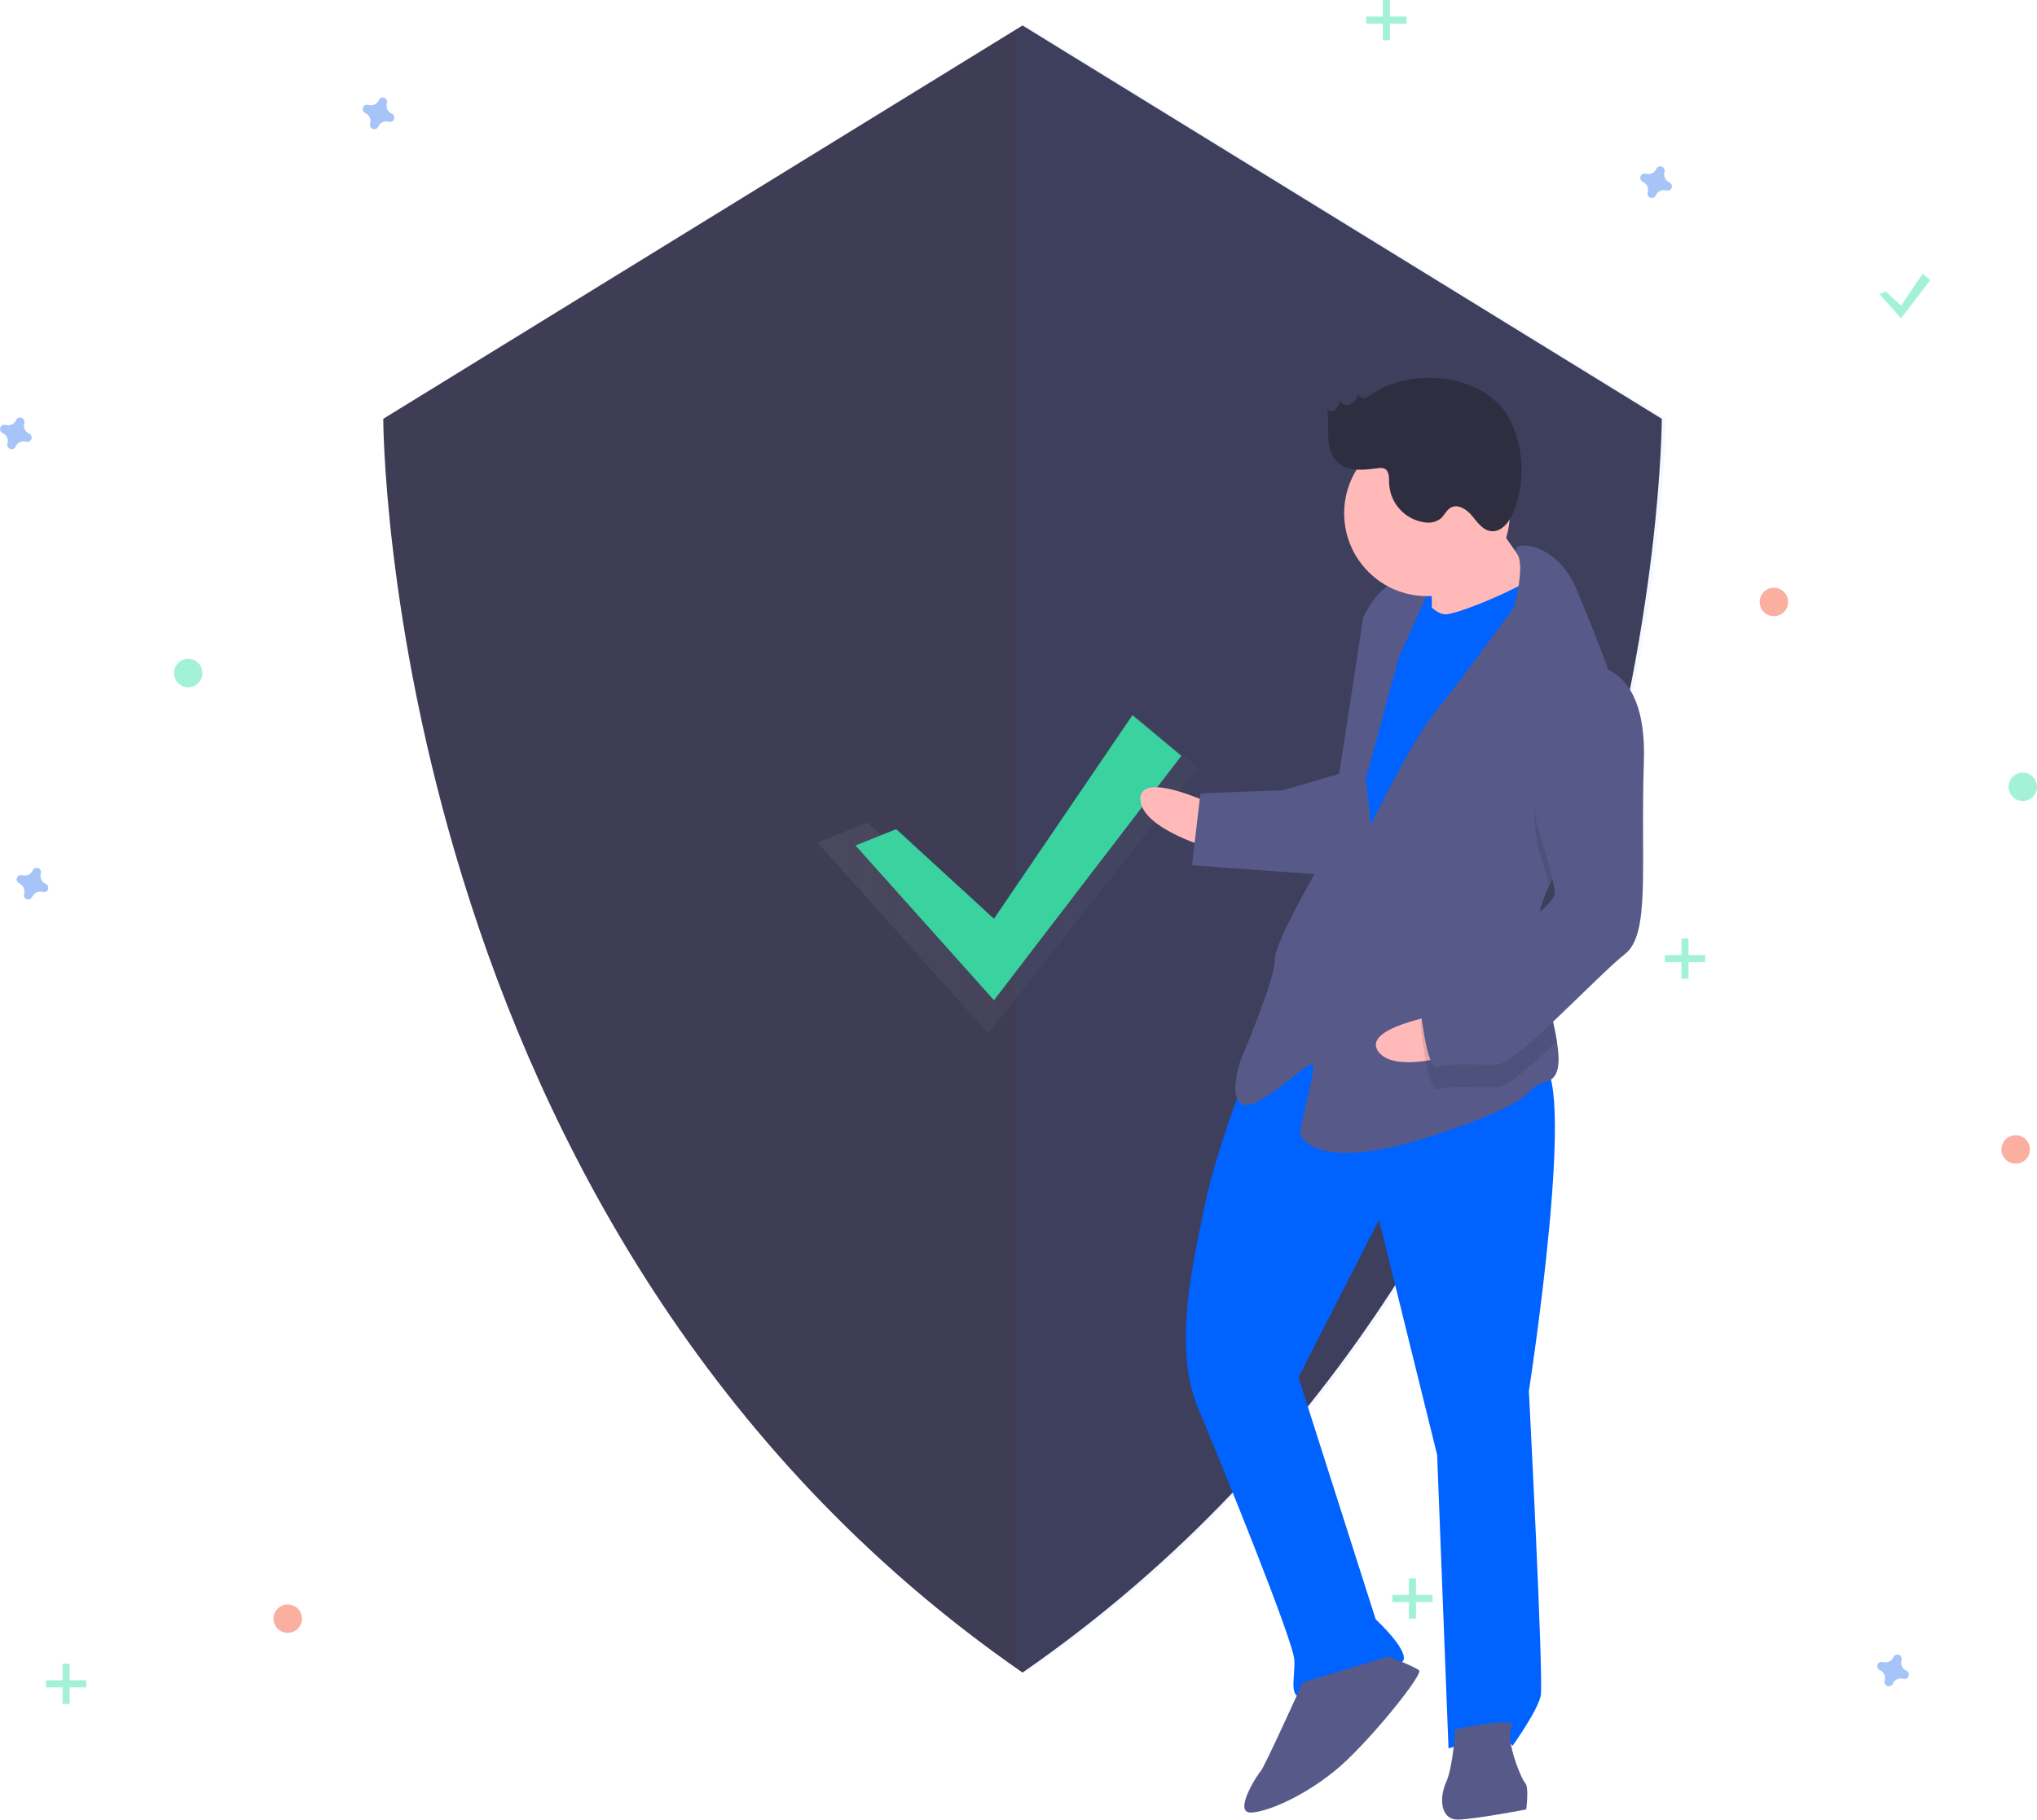
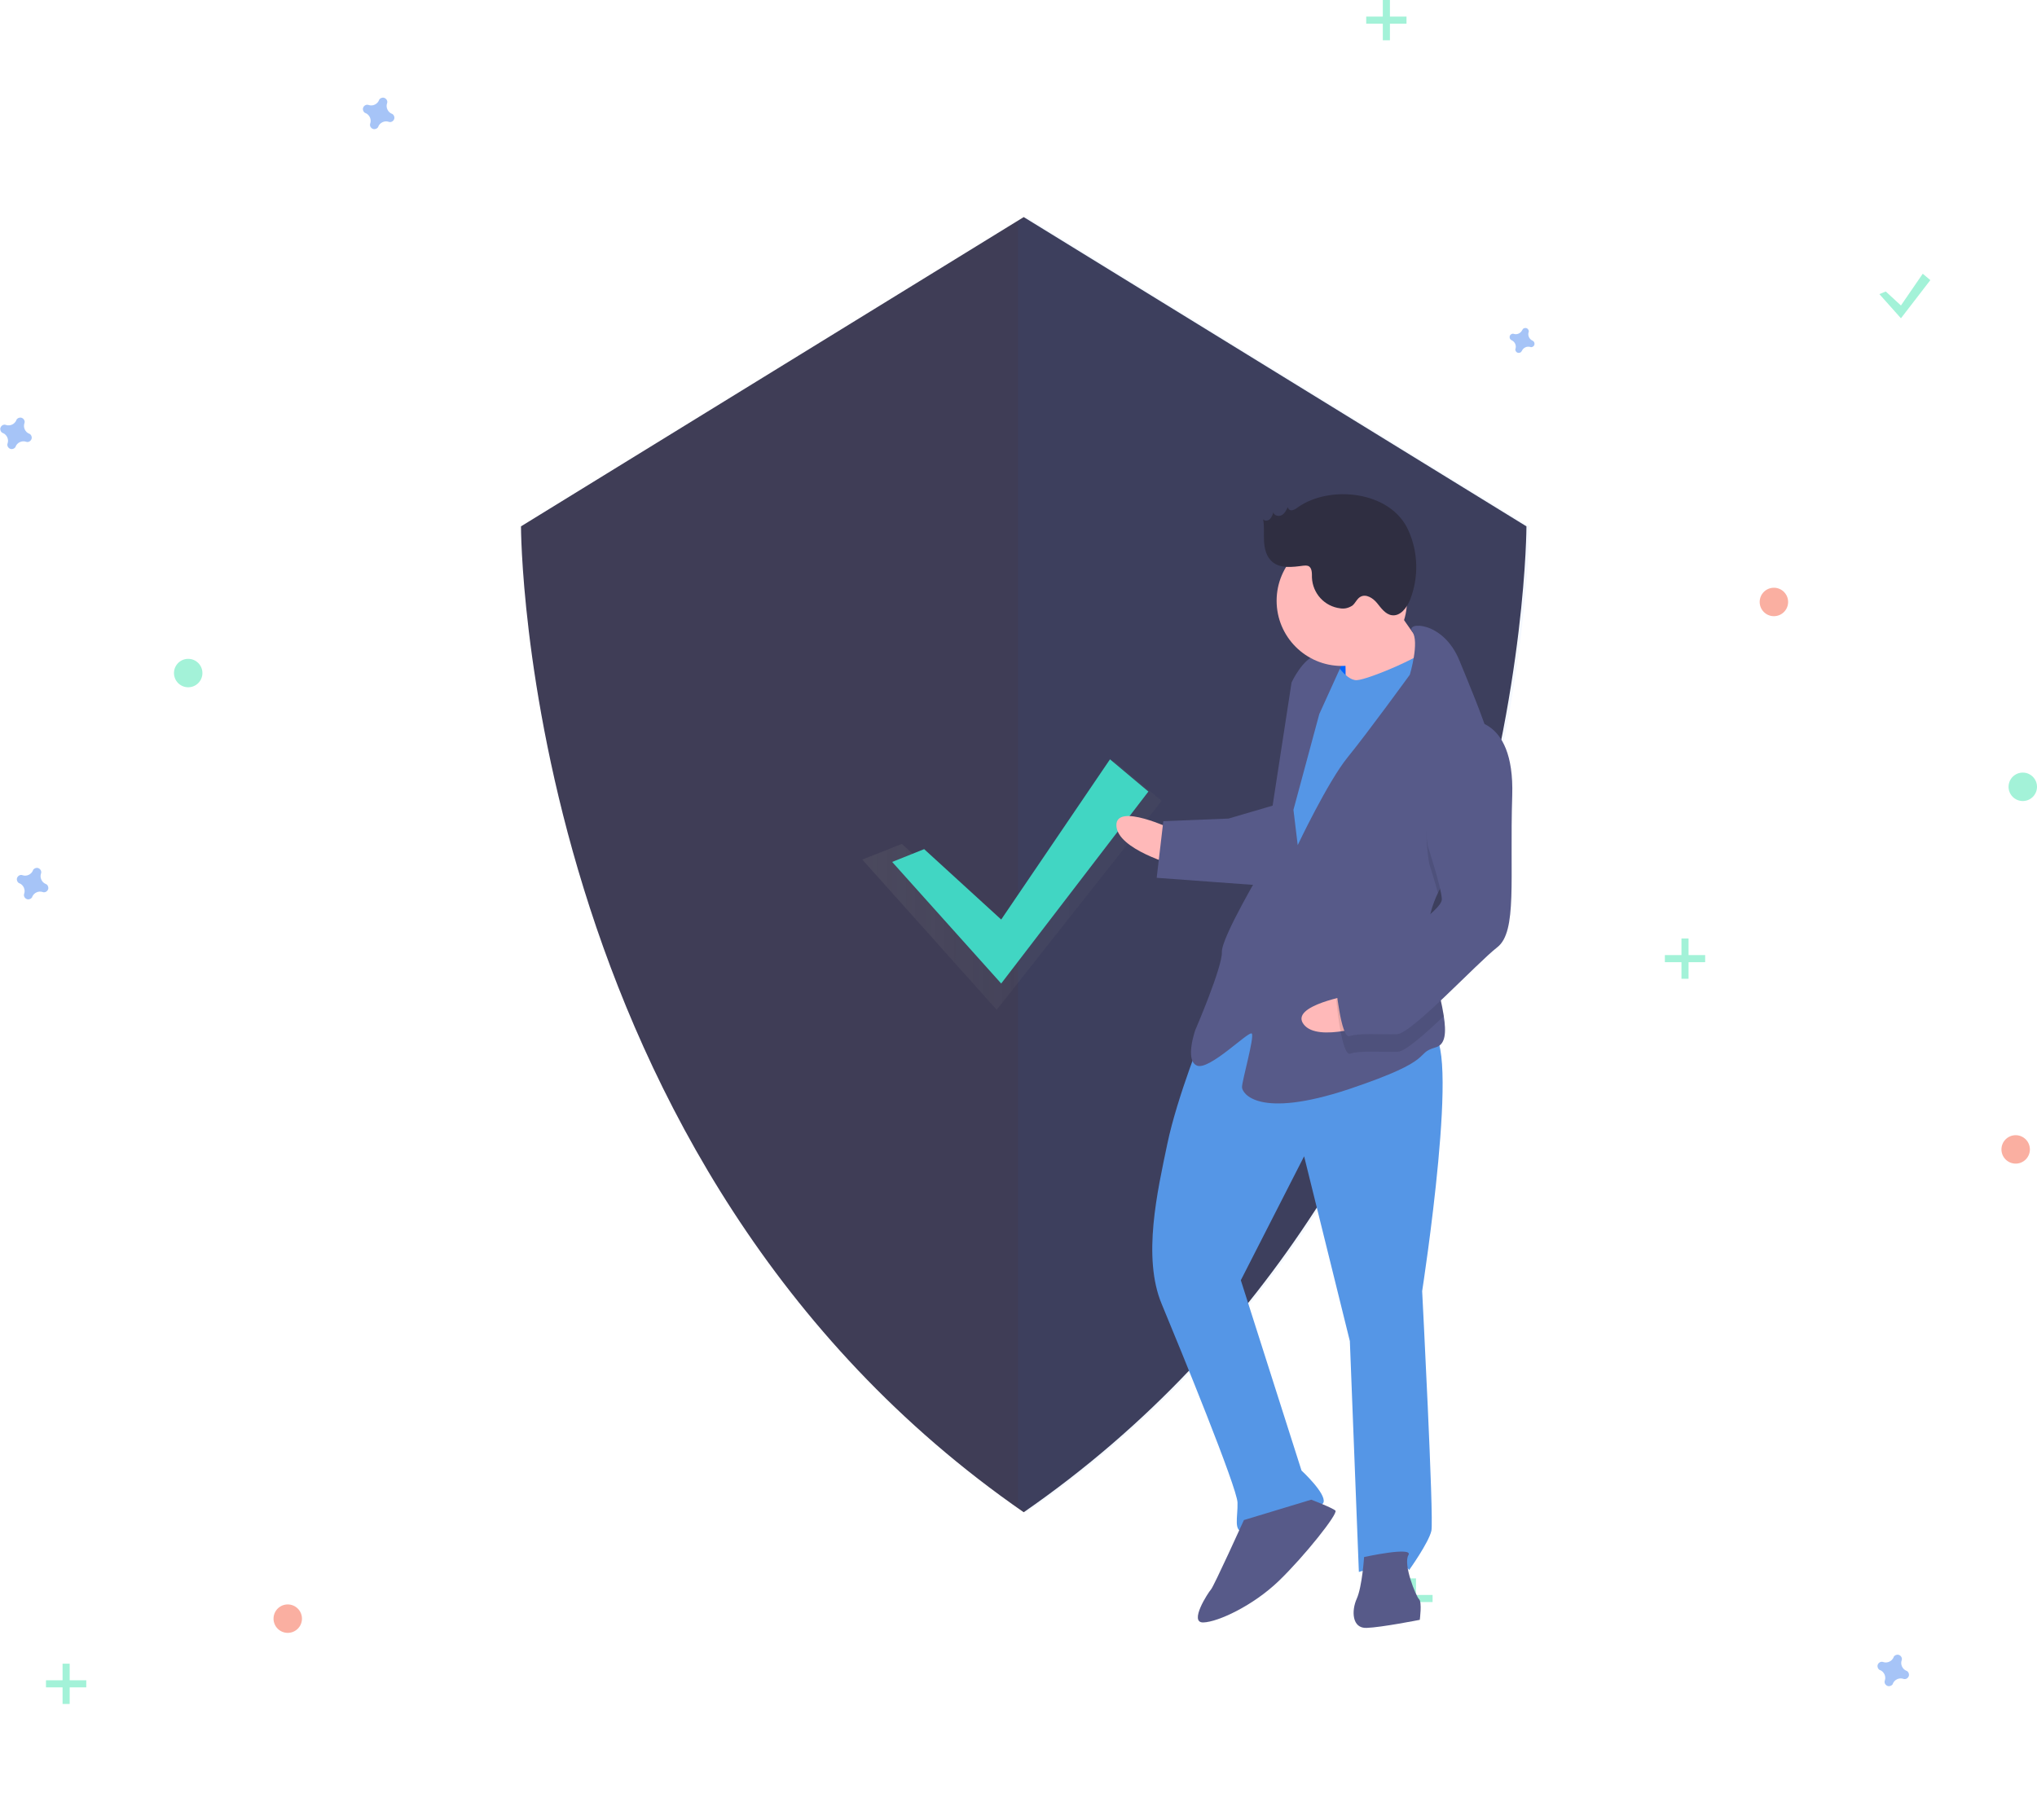
- <svg xmlns="http://www.w3.org/2000/svg" id="f921693e-33a8-40f4-b606-3710578972cc" data-name="Layer 1" width="859.399" height="767.784" viewBox="0 0 859.399 767.784">
-   <defs>
-     <linearGradient id="b629f179-8ab2-4411-a7df-956765958247" x1="344.921" y1="369.397" x2="505.399" y2="369.397" gradientUnits="userSpaceOnUse">
-       <stop offset="0" stop-color="gray" stop-opacity="0.25" />
-       <stop offset="0.535" stop-color="gray" stop-opacity="0.12" />
-       <stop offset="1" stop-color="gray" stop-opacity="0.1" />
+ <svg xmlns="http://www.w3.org/2000/svg" version="1.1" id="f921693e-33a8-40f4-b606-3710578972cc" x="0px" y="0px" viewBox="0 0 859.4 767.8" style="enable-background:new 0 0 859.4 767.8;" xml:space="preserve">
+   <style type="text/css">
+ 	.st0{fill:#3F3D56;}
+ 	.st1{opacity:4.000000e-02;fill:#0062FF;enable-background:new    ;}
+ 	.st2{opacity:0.7;}
+ 	.st3{fill:url(#SVGID_1_);}
+ 	.st4{fill:#41D6C3;}
+ 	.st5{opacity:0.5;fill:#4D8AF0;enable-background:new    ;}
+ 	.st6{opacity:0.5;fill:#F55F44;enable-background:new    ;}
+ 	.st7{opacity:0.5;fill:#47E6B1;enable-background:new    ;}
+ 	.st8{opacity:0.5;}
+ 	.st9{fill:#47E6B1;}
+ 	.st10{fill:#0062FF;}
+ 	.st11{fill:#FFB9B9;}
+ 	.st12{fill:#5596E6;}
+ 	.st13{fill:#575A89;}
+ 	.st14{opacity:0.1;enable-background:new    ;}
+ 	.st15{fill:#2F2E41;}
+ </style>
+   <path class="st0" d="M431.9,91.6L219.8,222.1c0,0,0,269.2,212.1,416C644,491.3,644,222.1,644,222.1L431.9,91.6z" />
+   <path class="st1" d="M433.1,91.6l-3.6,2.2v541.8c1.2,0.9,2.4,1.7,3.6,2.5c212.1-146.8,212.1-416,212.1-416L433.1,91.6z" />
+   <g class="st2">
+     <linearGradient id="SVGID_1_" gradientUnits="userSpaceOnUse" x1="363.849" y1="394.36" x2="490.051" y2="394.36" gradientTransform="matrix(1 0 0 -1 0 768)">
+       <stop offset="0" style="stop-color:#808080;stop-opacity:0.25" />
+       <stop offset="0.535" style="stop-color:#808080;stop-opacity:0.12" />
+       <stop offset="1" style="stop-color:#808080;stop-opacity:0.1" />
    </linearGradient>
-   </defs>
-   <path d="M601.7,76.854,331.998,242.825s0,342.314,269.702,529.031c269.702-186.717,269.702-529.031,269.702-529.031Z" transform="translate(-170.3004 -66.10811)" fill="#3f3d56" />
-   <path d="M603.31,76.854l-4.61,2.837V768.618c1.531,1.082,3.062,2.165,4.61,3.238,269.702-186.717,269.702-529.031,269.702-529.031Z" transform="translate(-170.3004 -66.10811)" fill="#0062ff" opacity="0.04" />
-   <g opacity="0.7">
-     <polygon points="366.106 347.068 416.949 393.674 479.977 302.75 505.399 323.935 416.949 436.044 344.921 355.542 366.106 347.068" fill="url(#b629f179-8ab2-4411-a7df-956765958247)" />
+     <polygon class="st3" points="380.5,356.1 420.5,392.7 470.1,321.2 490.1,337.9 420.5,426.1 363.8,362.7  " />
  </g>
-   <polygon points="378.106 349.868 419.349 387.674 477.777 301.75 498.399 318.935 419.349 422.044 360.921 356.742 378.106 349.868" fill="#3ad29f" />
-   <path d="M335.59,114.064a3.675,3.675,0,0,1-2.047-4.441,1.766,1.766,0,0,0,.08-.408h0a1.843,1.843,0,0,0-3.31-1.221h0a1.766,1.766,0,0,0-.204.362,3.675,3.675,0,0,1-4.441,2.047,1.766,1.766,0,0,0-.408-.08h0a1.843,1.843,0,0,0-1.221,3.31h0a1.766,1.766,0,0,0,.362.204,3.675,3.675,0,0,1,2.047,4.441,1.766,1.766,0,0,0-.08.408h0a1.843,1.843,0,0,0,3.31,1.221h0a1.766,1.766,0,0,0,.204-.362,3.675,3.675,0,0,1,4.441-2.047,1.766,1.766,0,0,0,.408.08h0a1.843,1.843,0,0,0,1.221-3.31h0A1.766,1.766,0,0,0,335.59,114.064Z" transform="translate(-170.3004 -66.10811)" fill="#4d8af0" opacity="0.5" />
-   <path d="M189.59,439.064a3.675,3.675,0,0,1-2.047-4.441,1.766,1.766,0,0,0,.08-.408h0a1.843,1.843,0,0,0-3.31-1.221h0a1.766,1.766,0,0,0-.204.362,3.675,3.675,0,0,1-4.441,2.047,1.766,1.766,0,0,0-.408-.08h0a1.843,1.843,0,0,0-1.221,3.31h0a1.766,1.766,0,0,0,.362.204,3.675,3.675,0,0,1,2.047,4.441,1.766,1.766,0,0,0-.08.408h0a1.843,1.843,0,0,0,3.31,1.221h0a1.766,1.766,0,0,0,.204-.362,3.675,3.675,0,0,1,4.441-2.047,1.766,1.766,0,0,0,.408.08h0a1.843,1.843,0,0,0,1.221-3.31h0A1.766,1.766,0,0,0,189.59,439.064Z" transform="translate(-170.3004 -66.10811)" fill="#4d8af0" opacity="0.5" />
-   <circle cx="748.399" cy="254" r="6" fill="#f55f44" opacity="0.5" />
-   <circle cx="121.399" cy="683" r="6" fill="#f55f44" opacity="0.5" />
-   <circle cx="850.399" cy="485" r="6" fill="#f55f44" opacity="0.5" />
-   <path d="M874.59,143.064a3.675,3.675,0,0,1-2.047-4.441,1.766,1.766,0,0,0,.08-.408h0a1.843,1.843,0,0,0-3.31-1.221h0a1.766,1.766,0,0,0-.204.362,3.675,3.675,0,0,1-4.441,2.047,1.766,1.766,0,0,0-.408-.08h0a1.843,1.843,0,0,0-1.221,3.31h0a1.766,1.766,0,0,0,.362.204,3.675,3.675,0,0,1,2.047,4.441,1.766,1.766,0,0,0-.08.408h0a1.843,1.843,0,0,0,3.31,1.221h0a1.766,1.766,0,0,0,.204-.362,3.675,3.675,0,0,1,4.441-2.047,1.766,1.766,0,0,0,.408.08h0a1.843,1.843,0,0,0,1.221-3.31h0A1.766,1.766,0,0,0,874.59,143.064Z" transform="translate(-170.3004 -66.10811)" fill="#4d8af0" opacity="0.5" />
-   <path d="M974.59,771.064a3.675,3.675,0,0,1-2.047-4.441,1.766,1.766,0,0,0,.08-.408h0a1.843,1.843,0,0,0-3.31-1.221h0a1.766,1.766,0,0,0-.204.362,3.675,3.675,0,0,1-4.441,2.047,1.766,1.766,0,0,0-.408-.08h0a1.843,1.843,0,0,0-1.221,3.31h0a1.766,1.766,0,0,0,.362.204,3.675,3.675,0,0,1,2.047,4.441,1.766,1.766,0,0,0-.08.408h0a1.843,1.843,0,0,0,3.31,1.221h0a1.766,1.766,0,0,0,.204-.362,3.675,3.675,0,0,1,4.441-2.047,1.766,1.766,0,0,0,.408.08h0a1.843,1.843,0,0,0,1.221-3.31h0A1.766,1.766,0,0,0,974.59,771.064Z" transform="translate(-170.3004 -66.10811)" fill="#4d8af0" opacity="0.5" />
-   <path d="M182.59,249.064a3.675,3.675,0,0,1-2.047-4.441,1.766,1.766,0,0,0,.08-.408h0a1.843,1.843,0,0,0-3.31-1.221h0a1.766,1.766,0,0,0-.204.362,3.675,3.675,0,0,1-4.441,2.047,1.766,1.766,0,0,0-.408-.08h0a1.843,1.843,0,0,0-1.221,3.31h0a1.766,1.766,0,0,0,.362.204,3.675,3.675,0,0,1,2.047,4.441,1.766,1.766,0,0,0-.08.408h0a1.843,1.843,0,0,0,3.31,1.221h0a1.766,1.766,0,0,0,.204-.362,3.675,3.675,0,0,1,4.441-2.047,1.766,1.766,0,0,0,.408.08h0a1.843,1.843,0,0,0,1.221-3.31h0A1.766,1.766,0,0,0,182.59,249.064Z" transform="translate(-170.3004 -66.10811)" fill="#4d8af0" opacity="0.5" />
-   <circle cx="79.399" cy="284" r="6" fill="#47e6b1" opacity="0.5" />
-   <circle cx="853.399" cy="332" r="6" fill="#47e6b1" opacity="0.5" />
-   <g opacity="0.5">
-     <rect x="583.399" width="3" height="17" fill="#47e6b1" />
-     <rect x="753.7" y="66.108" width="3" height="17" transform="translate(659.5073 -746.6996) rotate(90)" fill="#47e6b1" />
+   <polygon class="st4" points="389.9,358.3 422.4,388 468.3,320.4 484.5,334 422.4,415 376.4,363.7 " />
+   <path class="st5" d="M165.3,48c-1.7-0.7-2.6-2.7-2-4.4c0-0.1,0.1-0.3,0.1-0.4l0,0c0.1-1-0.7-1.9-1.7-2c-0.6,0-1.2,0.2-1.6,0.7l0,0  c-0.1,0.1-0.2,0.2-0.2,0.4c-0.7,1.7-2.7,2.6-4.4,2c-0.1,0-0.3-0.1-0.4-0.1l0,0c-1-0.1-1.9,0.7-2,1.7c0,0.6,0.2,1.2,0.7,1.6l0,0  c0.1,0.1,0.2,0.2,0.4,0.2c1.7,0.7,2.6,2.7,2,4.4c0,0.1-0.1,0.3-0.1,0.4l0,0c-0.1,1,0.7,1.9,1.7,2c0.6,0,1.2-0.2,1.6-0.7l0,0  c0.1-0.1,0.2-0.2,0.2-0.4c0.7-1.7,2.7-2.6,4.4-2c0.1,0,0.3,0.1,0.4,0.1l0,0c1,0.1,1.9-0.7,2-1.7c0-0.6-0.2-1.2-0.7-1.6l0,0  C165.5,48.1,165.4,48,165.3,48z" />
+   <path class="st5" d="M19.3,373c-1.7-0.7-2.6-2.7-2-4.4c0-0.1,0.1-0.3,0.1-0.4l0,0c0.1-1-0.7-1.9-1.7-2c-0.6,0-1.2,0.2-1.6,0.7l0,0  c-0.1,0.1-0.2,0.2-0.2,0.4c-0.7,1.7-2.7,2.6-4.4,2c-0.1,0-0.3-0.1-0.4-0.1l0,0c-1-0.1-1.9,0.7-2,1.7c0,0.6,0.2,1.2,0.7,1.6l0,0  c0.1,0.1,0.2,0.2,0.4,0.2c1.7,0.7,2.6,2.7,2,4.4c0,0.1-0.1,0.3-0.1,0.4l0,0c-0.1,1,0.7,1.9,1.7,2c0.6,0,1.2-0.2,1.6-0.7l0,0  c0.1-0.1,0.2-0.2,0.2-0.4c0.7-1.7,2.7-2.6,4.4-2c0.1,0,0.3,0.1,0.4,0.1l0,0c1,0.1,1.9-0.7,2-1.7c0-0.6-0.2-1.2-0.7-1.6l0,0  C19.5,373.1,19.4,373,19.3,373z" />
+   <circle class="st6" cx="748.4" cy="254" r="6" />
+   <circle class="st6" cx="121.4" cy="683" r="6" />
+   <circle class="st6" cx="850.4" cy="485" r="6" />
+   <path class="st5" d="M646.5,143.7c-1.3-0.6-2-2.1-1.6-3.5c0-0.1,0.1-0.2,0.1-0.3l0,0c0-0.8-0.6-1.5-1.4-1.5c-0.5,0-1,0.2-1.2,0.6  l0,0c-0.1,0.1-0.1,0.2-0.2,0.3c-0.6,1.3-2.1,2-3.5,1.6c-0.1,0-0.2-0.1-0.3-0.1l0,0c-0.8,0-1.5,0.6-1.5,1.4c0,0.5,0.2,1,0.6,1.2l0,0  c0.1,0.1,0.2,0.1,0.3,0.2c1.3,0.6,2,2.1,1.6,3.5c0,0.1-0.1,0.2-0.1,0.3l0,0c0,0.8,0.6,1.5,1.4,1.5c0.5,0,1-0.2,1.2-0.6l0,0  c0.1-0.1,0.1-0.2,0.2-0.3c0.6-1.3,2.1-2,3.5-1.6c0.1,0,0.2,0.1,0.3,0.1l0,0c0.8,0,1.5-0.6,1.5-1.4c0-0.5-0.2-1-0.6-1.2l0,0  C646.7,143.8,646.6,143.7,646.5,143.7z" />
+   <path class="st5" d="M804.3,705c-1.7-0.7-2.6-2.7-2-4.4c0-0.1,0.1-0.3,0.1-0.4l0,0c0.1-1-0.7-1.9-1.7-2c-0.6,0-1.2,0.2-1.6,0.7l0,0  c-0.1,0.1-0.2,0.2-0.2,0.4c-0.7,1.7-2.7,2.6-4.4,2c-0.1,0-0.3-0.1-0.4-0.1l0,0c-1-0.1-1.9,0.7-2,1.7c0,0.6,0.2,1.2,0.7,1.6l0,0  c0.1,0.1,0.2,0.2,0.4,0.2c1.7,0.7,2.6,2.7,2,4.4c0,0.1-0.1,0.3-0.1,0.4l0,0c-0.1,1,0.7,1.9,1.7,2c0.6,0,1.2-0.2,1.6-0.7l0,0  c0.1-0.1,0.2-0.2,0.2-0.4c0.7-1.7,2.7-2.6,4.4-2c0.1,0,0.3,0.1,0.4,0.1l0,0c1,0.1,1.9-0.7,2-1.7c0-0.6-0.2-1.2-0.7-1.6l0,0  C804.5,705.1,804.4,705,804.3,705z" />
+   <path class="st5" d="M12.3,183c-1.7-0.7-2.6-2.7-2-4.4c0-0.1,0.1-0.3,0.1-0.4l0,0c0.1-1-0.7-1.9-1.7-2c-0.6,0-1.2,0.2-1.6,0.7l0,0  c-0.1,0.1-0.2,0.2-0.2,0.4c-0.7,1.7-2.7,2.6-4.4,2c-0.1,0-0.3-0.1-0.4-0.1l0,0c-1-0.1-1.9,0.7-2,1.7c0,0.6,0.2,1.2,0.7,1.6l0,0  c0.1,0.1,0.2,0.2,0.4,0.2c1.7,0.7,2.6,2.7,2,4.4c0,0.1-0.1,0.3-0.1,0.4l0,0c-0.1,1,0.7,1.9,1.7,2c0.6,0,1.2-0.2,1.6-0.7l0,0  c0.1-0.1,0.2-0.2,0.2-0.4c0.7-1.7,2.7-2.6,4.4-2c0.1,0,0.3,0.1,0.4,0.1l0,0c1,0.1,1.9-0.7,2-1.7c0-0.6-0.2-1.2-0.7-1.6l0,0  C12.5,183.1,12.4,183,12.3,183z" />
+   <circle class="st7" cx="79.4" cy="284" r="6" />
+   <circle class="st7" cx="853.4" cy="332" r="6" />
+   <g class="st8">
+     <rect x="583.4" class="st9" width="3" height="17" />
+     <rect x="576.4" y="7" class="st9" width="17" height="3" />
  </g>
-   <g opacity="0.5">
-     <rect x="594.399" y="666" width="3" height="17" fill="#47e6b1" />
-     <rect x="764.7" y="732.108" width="3" height="17" transform="translate(1336.507 -91.69959) rotate(90)" fill="#47e6b1" />
+   <g class="st8">
+     <rect x="594.4" y="666" class="st9" width="3" height="17" />
+     <rect x="587.4" y="673" class="st9" width="17" height="3" />
  </g>
-   <g opacity="0.5">
-     <rect x="26.399" y="702" width="3" height="17" fill="#47e6b1" />
-     <rect x="196.7" y="768.108" width="3" height="17" transform="translate(804.5073 512.3004) rotate(90)" fill="#47e6b1" />
+   <g class="st8">
+     <rect x="26.4" y="702" class="st9" width="3" height="17" />
+     <rect x="19.4" y="709" class="st9" width="17" height="3" />
  </g>
-   <g opacity="0.5">
-     <rect x="709.399" y="396" width="3" height="17" fill="#47e6b1" />
-     <rect x="879.7" y="462.108" width="3" height="17" transform="translate(1181.507 -476.6996) rotate(90)" fill="#47e6b1" />
+   <g class="st8">
+     <rect x="709.4" y="396" class="st9" width="3" height="17" />
+     <rect x="702.4" y="403" class="st9" width="17" height="3" />
  </g>
-   <polygon points="795.606 123.018 802.049 128.924 811.177 115.5 814.399 118.185 802.049 134.294 792.921 124.092 795.606 123.018" fill="#47e6b1" opacity="0.5" />
-   <rect x="760.29" y="305.8" width="22.242" height="28.597" transform="translate(-182.1246 -35.97628) rotate(-2.22071)" fill="#0062ff" />
-   <path d="M681.71,405.459s-30.779-14.706-30.286-2.005,31.025,21.056,31.025,21.056Z" transform="translate(-170.3004 -66.10811)" fill="#ffb9b9" />
-   <path d="M698.597,512.919s-14.521,35.542-19.886,61.189-13.536,60.942-3.026,85.974,40.392,98.599,40.7,106.537-2.559,15.999,3.791,15.752,40.907-11.126,42.31-15.95-11.79-17.032-11.79-17.032L718.117,647.306,752.107,580.801l24.516,99.215,4.802,123.828s23.567-7.274,26.988-1.047c0,0,10.559-14.719,11.9-21.131s-4.987-128.591-4.987-128.591,21.632-139.163,4.169-138.486S733.633,473.402,698.597,512.919Z" transform="translate(-170.3004 -66.10811)" fill="#0062ff" />
-   <path d="M719.929,776.02s-16.109,35.603-17.635,37.252-12.023,17.955-4.085,17.648,26.68-8.984,40.476-22.239,31.984-36.219,30.335-37.745-12.947-5.858-12.947-5.858Z" transform="translate(-170.3004 -66.10811)" fill="#575a89" />
-   <path d="M784.292,795.784s-.972,15.937-3.901,22.41-2.559,15.999,5.378,15.691,28.453-4.283,28.453-4.283,1.218-9.587-.431-11.113-8.676-18.743-5.686-23.628S784.292,795.784,784.292,795.784Z" transform="translate(-170.3004 -66.10811)" fill="#575a89" />
-   <path d="M796.036,278.601s16.922,26.373,23.518,32.477-11.962,19.543-11.962,19.543l-33.215,4.468s.418-30.225-1.293-33.338S796.036,278.601,796.036,278.601Z" transform="translate(-170.3004 -66.10811)" fill="#ffb9b9" />
-   <path d="M767.165,313.109s6.843,12.454,13.193,12.208,39.196-14.239,40.599-19.064,10.88,34.557,10.88,34.557L751.465,482.25,731.86,468.701l9.499-83.045,7.802-44.821Z" transform="translate(-170.3004 -66.10811)" fill="#0062ff" />
-   <path d="M823.921,439.692c-3.206,6.707-5.208,13.7-4.931,20.86.012.318.025.635.053.952.761,14.693,6.173,31.686,8.115,44.044,1.409,8.865,1.008,15.336-4.18,16.856-12.577,3.668,1.834,6.289-46.826,22.485s-57.152,2.216-57.275-.959,6.891-27.296,5.242-28.822-23.074,19.974-29.548,17.045-.739-19.051-.739-19.051,14.583-33.954,14.275-41.892,22.089-45.375,22.089-45.375L745.432,326.671s5.858-12.947,13.734-14.842,14.411,2.621,14.411,2.621L760.397,343.58l-13.905,51.417,2.326,18.989s16.17-34.016,26.791-47.147,33.264-44.218,33.264-44.218,5.286-17.837,1.296-23.168c-3.991-5.346,16.647-6.147,25.446,15.771,4.664,11.616,12.236,28.939,16.979,45.068,4.227,14.289,6.223,27.646,2.036,35.281C848.229,407.237,832.129,422.568,823.921,439.692Z" transform="translate(-170.3004 -66.10811)" fill="#575a89" />
-   <path d="M854.629,395.573c-6.4,11.664-22.5,26.995-30.708,44.119-2.144-7.723-4.759-15.715-4.759-15.715s-10.031-53.669,19.64-67.539a19.858,19.858,0,0,1,13.791,3.853C856.82,374.581,858.817,387.938,854.629,395.573Z" transform="translate(-170.3004 -66.10811)" opacity="0.1" />
-   <path d="M736.843,392.191l-25.154,7.335-34.926,1.354-3.593,30.348,57.398,4.134S744.904,395.058,736.843,392.191Z" transform="translate(-170.3004 -66.10811)" fill="#575a89" />
-   <path d="M777.861,494.231s-33.652,5.583-25.971,15.71,37.492-.52,37.492-.52Z" transform="translate(-170.3004 -66.10811)" fill="#ffb9b9" />
-   <path d="M819.044,461.504c.761,14.693,6.173,31.686,8.115,44.044-10.72,10.146-20.914,19.095-24.756,19.244-7.938.308-20.7-.787-25.401.985s-7.458-28.33-7.458-28.33S772.349,487.8,784.865,482.545C793.313,478.99,809.506,469.347,819.044,461.504Z" transform="translate(-170.3004 -66.10811)" opacity="0.1" />
-   <path d="M838.433,346.913s26.865-4.222,25.414,40.353,2.832,73.027-7.973,81.396-45.903,46.298-53.84,46.606-20.7-.787-25.401.985-7.458-28.33-7.458-28.33,2.806-9.648,15.321-14.904,42.002-23.888,41.756-30.238-7.458-28.33-7.458-28.33S808.762,360.783,838.433,346.913Z" transform="translate(-170.3004 -66.10811)" fill="#575a89" />
-   <circle cx="602.045" cy="216.591" r="34.952" fill="#ffb9b9" />
-   <path d="M748.811,232.602a6.749,6.749,0,0,1-2.939,1.475,2.097,2.097,0,0,1-2.43-1.683c-.8,1.658-1.702,3.426-3.335,4.277s-4.157.137-4.393-1.689a7.706,7.706,0,0,1-1.774,3.744c-1.013.966-2.85,1.21-3.734.125.715,3.907.274,7.926.498,11.892s1.282,8.171,4.278,10.778c4.37,3.803,10.941,2.865,16.689,2.144a5.066,5.066,0,0,1,2.615.143c2.152.917,2.055,3.913,2.084,6.252a17.373,17.373,0,0,0,15.212,16.497,8.709,8.709,0,0,0,6.472-1.58c1.632-1.383,2.466-3.638,4.336-4.677,3.042-1.69,6.732.775,8.956,3.452s4.416,5.969,7.862,6.459c4.557.648,8.028-3.996,9.73-8.272a48.223,48.223,0,0,0-.958-37.47C798.467,223.729,765.964,220.448,748.811,232.602Z" transform="translate(-170.3004 -66.10811)" fill="#2f2e41" />
+   <polygon class="st7" points="795.6,123 802,128.9 811.2,115.5 814.4,118.2 802,134.3 792.9,124.1 " />
+   <rect x="556.6" y="271.6" transform="matrix(0.9992 -3.874900e-02 3.874900e-02 0.9992 -10.5368 22.1181)" class="st10" width="17.5" height="22.5" />
+   <path class="st11" d="M494.8,350c0,0-24.2-11.6-23.8-1.6c0.4,10,24.4,16.6,24.4,16.6L494.8,350z" />
+   <path class="st12" d="M508.1,434.5c0,0-11.4,28-15.6,48.1s-10.6,47.9-2.4,67.6s31.8,77.5,32,83.8c0.2,6.2-2,12.6,3,12.4  c5-0.2,32.2-8.7,33.3-12.5c1.1-3.8-9.3-13.4-9.3-13.4l-25.6-80.3l26.7-52.3l19.3,78l3.8,97.4c0,0,18.5-5.7,21.2-0.8  c0,0,8.3-11.6,9.4-16.6c1.1-5-3.9-101.1-3.9-101.1s17-109.4,3.3-108.9C589.4,436.4,535.6,403.4,508.1,434.5z" />
+   <path class="st13" d="M524.8,641.4c0,0-12.7,28-13.9,29.3c-1.2,1.3-9.5,14.1-3.2,13.9c6.2-0.2,21-7.1,31.8-17.5  c10.8-10.4,25.2-28.5,23.9-29.7c-1.3-1.2-10.2-4.6-10.2-4.6L524.8,641.4z" />
+   <path class="st13" d="M575.5,657c0,0-0.8,12.5-3.1,17.6s-2,12.6,4.2,12.3c6.2-0.2,22.4-3.4,22.4-3.4s1-7.5-0.3-8.7  c-1.3-1.2-6.8-14.7-4.5-18.6C596.5,652.4,575.5,657,575.5,657z" />
+   <path class="st11" d="M584.7,250.2c0,0,13.3,20.7,18.5,25.5s-9.4,15.4-9.4,15.4l-26.1,3.5c0,0,0.3-23.8-1-26.2  C565.3,266,584.7,250.2,584.7,250.2z" />
+   <path class="st12" d="M562,277.4c0,0,5.4,9.8,10.4,9.6c5-0.2,30.8-11.2,31.9-15c1.1-3.8,8.6,27.2,8.6,27.2l-63.2,111.2l-15.4-10.7  l7.5-65.3l6.1-35.2L562,277.4z" />
+   <path class="st13" d="M606.6,376.9c-2.5,5.3-4.1,10.8-3.9,16.4c0,0.2,0,0.5,0,0.7c0.6,11.6,4.9,24.9,6.4,34.6  c1.1,7,0.8,12.1-3.3,13.3c-9.9,2.9,1.4,4.9-36.8,17.7c-38.3,12.7-44.9,1.7-45-0.8c-0.1-2.5,5.4-21.5,4.1-22.7S510,452,504.9,449.6  c-5.1-2.3-0.6-15-0.6-15s11.5-26.7,11.2-32.9c-0.2-6.2,17.4-35.7,17.4-35.7l12-78c0,0,4.6-10.2,10.8-11.7c6.2-1.5,11.3,2.1,11.3,2.1  l-10.4,22.9l-10.9,40.4l1.8,14.9c0,0,12.7-26.8,21.1-37.1s26.2-34.8,26.2-34.8s4.2-14,1-18.2c-3.1-4.2,13.1-4.8,20,12.4  c3.7,9.1,9.6,22.8,13.4,35.4c3.3,11.2,4.9,21.7,1.6,27.7C625.7,351.4,613.1,363.5,606.6,376.9z" />
+   <path class="st14" d="M630.8,342.2c-5,9.2-17.7,21.2-24.1,34.7c-1.7-6.1-3.7-12.4-3.7-12.4s-7.9-42.2,15.4-53.1  c3.9-0.4,7.7,0.7,10.8,3C632.5,325.7,634.1,336.2,630.8,342.2z" />
+   <path class="st13" d="M538.1,339.6l-19.8,5.8l-27.5,1.1l-2.8,23.9l45.1,3.3C533.2,373.5,544.5,341.8,538.1,339.6z" />
+   <path class="st11" d="M570.4,419.8c0,0-26.5,4.4-20.4,12.4c6,8,29.5-0.4,29.5-0.4L570.4,419.8z" />
+   <path class="st14" d="M602.8,394.1c0.6,11.6,4.9,24.9,6.4,34.6c-8.4,8-16.4,15-19.5,15.1c-6.2,0.2-16.3-0.6-20,0.8  c-3.7,1.4-5.9-22.3-5.9-22.3s2.2-7.6,12-11.7C582.5,407.8,595.3,400.3,602.8,394.1z" />
+   <path class="st13" d="M618,304c0,0,21.1-3.3,20,31.7c-1.1,35.1,2.2,57.4-6.3,64s-36.1,36.4-42.3,36.7c-6.2,0.2-16.3-0.6-20,0.8  c-3.7,1.4-5.9-22.3-5.9-22.3s2.2-7.6,12-11.7c9.8-4.1,33-18.8,32.8-23.8c-0.2-5-5.9-22.3-5.9-22.3S594.7,314.9,618,304z" />
+   <circle class="st11" cx="566.1" cy="253.5" r="27.5" />
+   <path class="st15" d="M547.5,214.1c-0.7,0.6-1.5,1-2.3,1.2c-0.9,0.2-1.7-0.4-1.9-1.3c-0.6,1.3-1.3,2.7-2.6,3.4s-3.3,0.1-3.5-1.3  c-0.2,1.1-0.7,2.1-1.4,2.9c-0.8,0.8-2.2,1-2.9,0.1c0.6,3.1,0.2,6.2,0.4,9.4s1,6.4,3.4,8.5c3.4,3,8.6,2.3,13.1,1.7  c0.7-0.1,1.4-0.1,2.1,0.1c1.7,0.7,1.6,3.1,1.6,4.9c0.3,6.7,5.3,12.2,12,13c1.8,0.3,3.6-0.2,5.1-1.2c1.3-1.1,1.9-2.9,3.4-3.7  c2.4-1.3,5.3,0.6,7,2.7c1.7,2.1,3.5,4.7,6.2,5.1c3.6,0.5,6.3-3.1,7.7-6.5c3.7-9.5,3.5-20.1-0.8-29.5  C586.6,207.1,561,204.5,547.5,214.1z" />
</svg>
